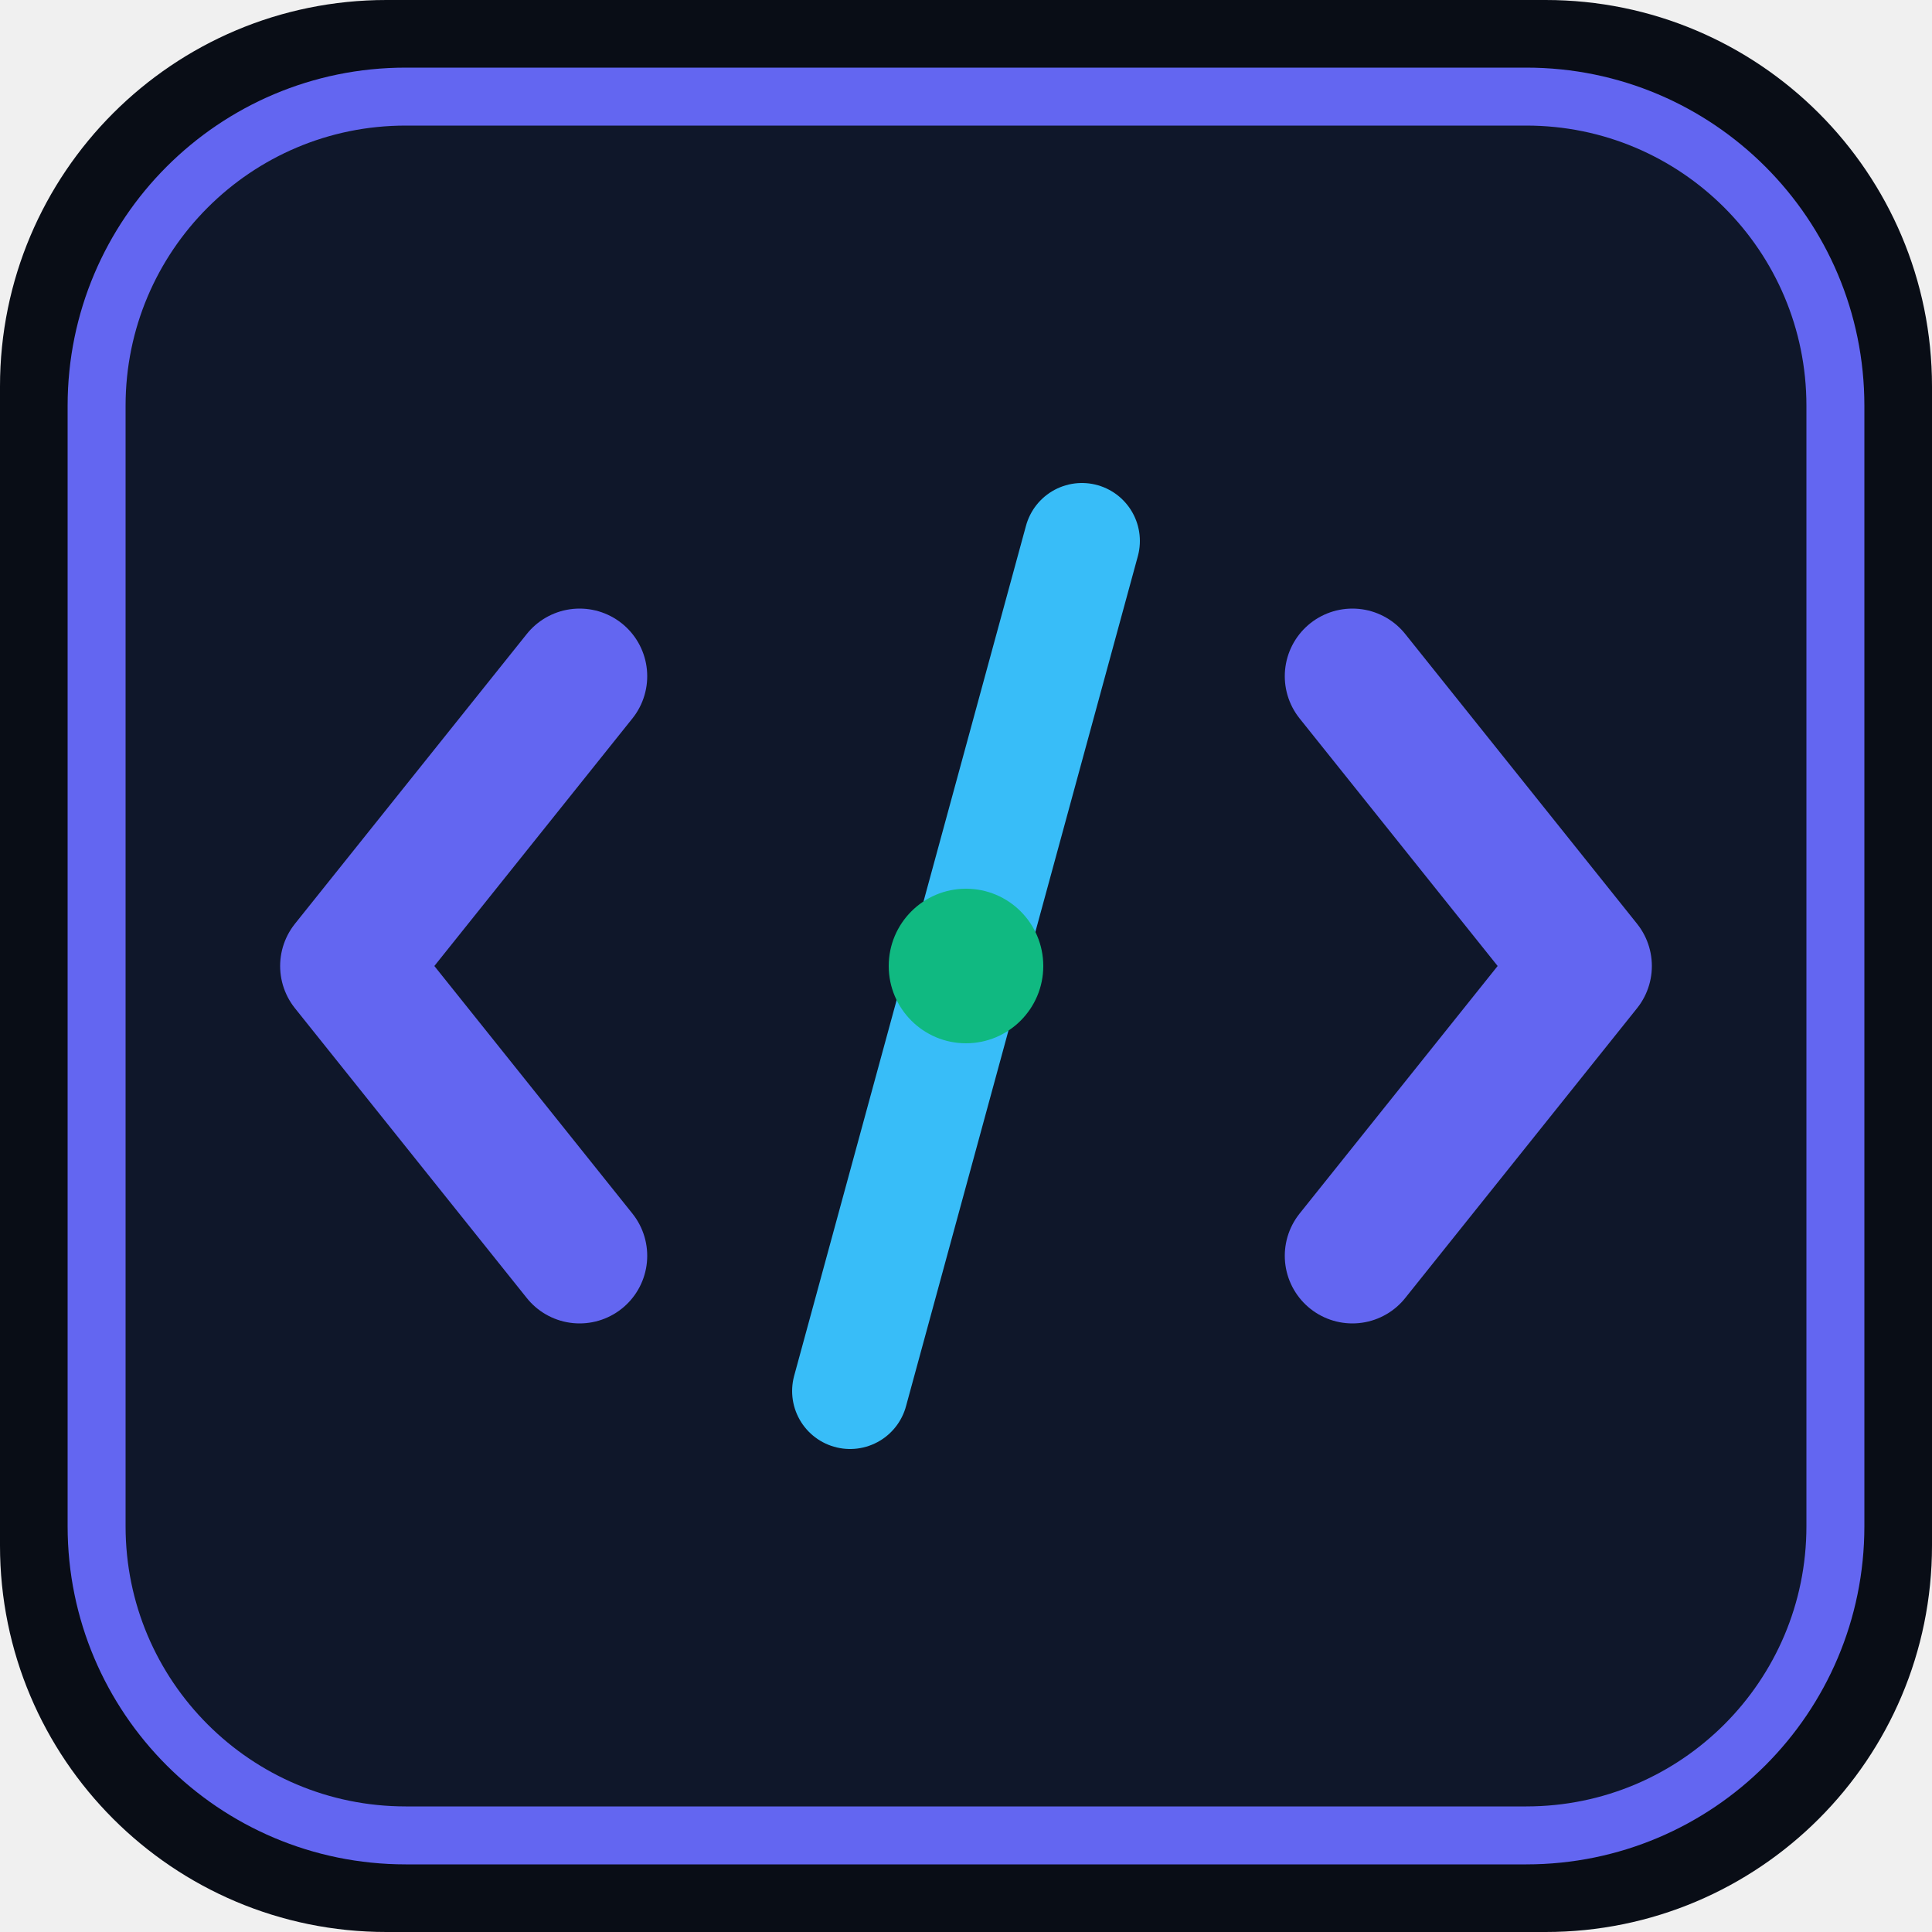
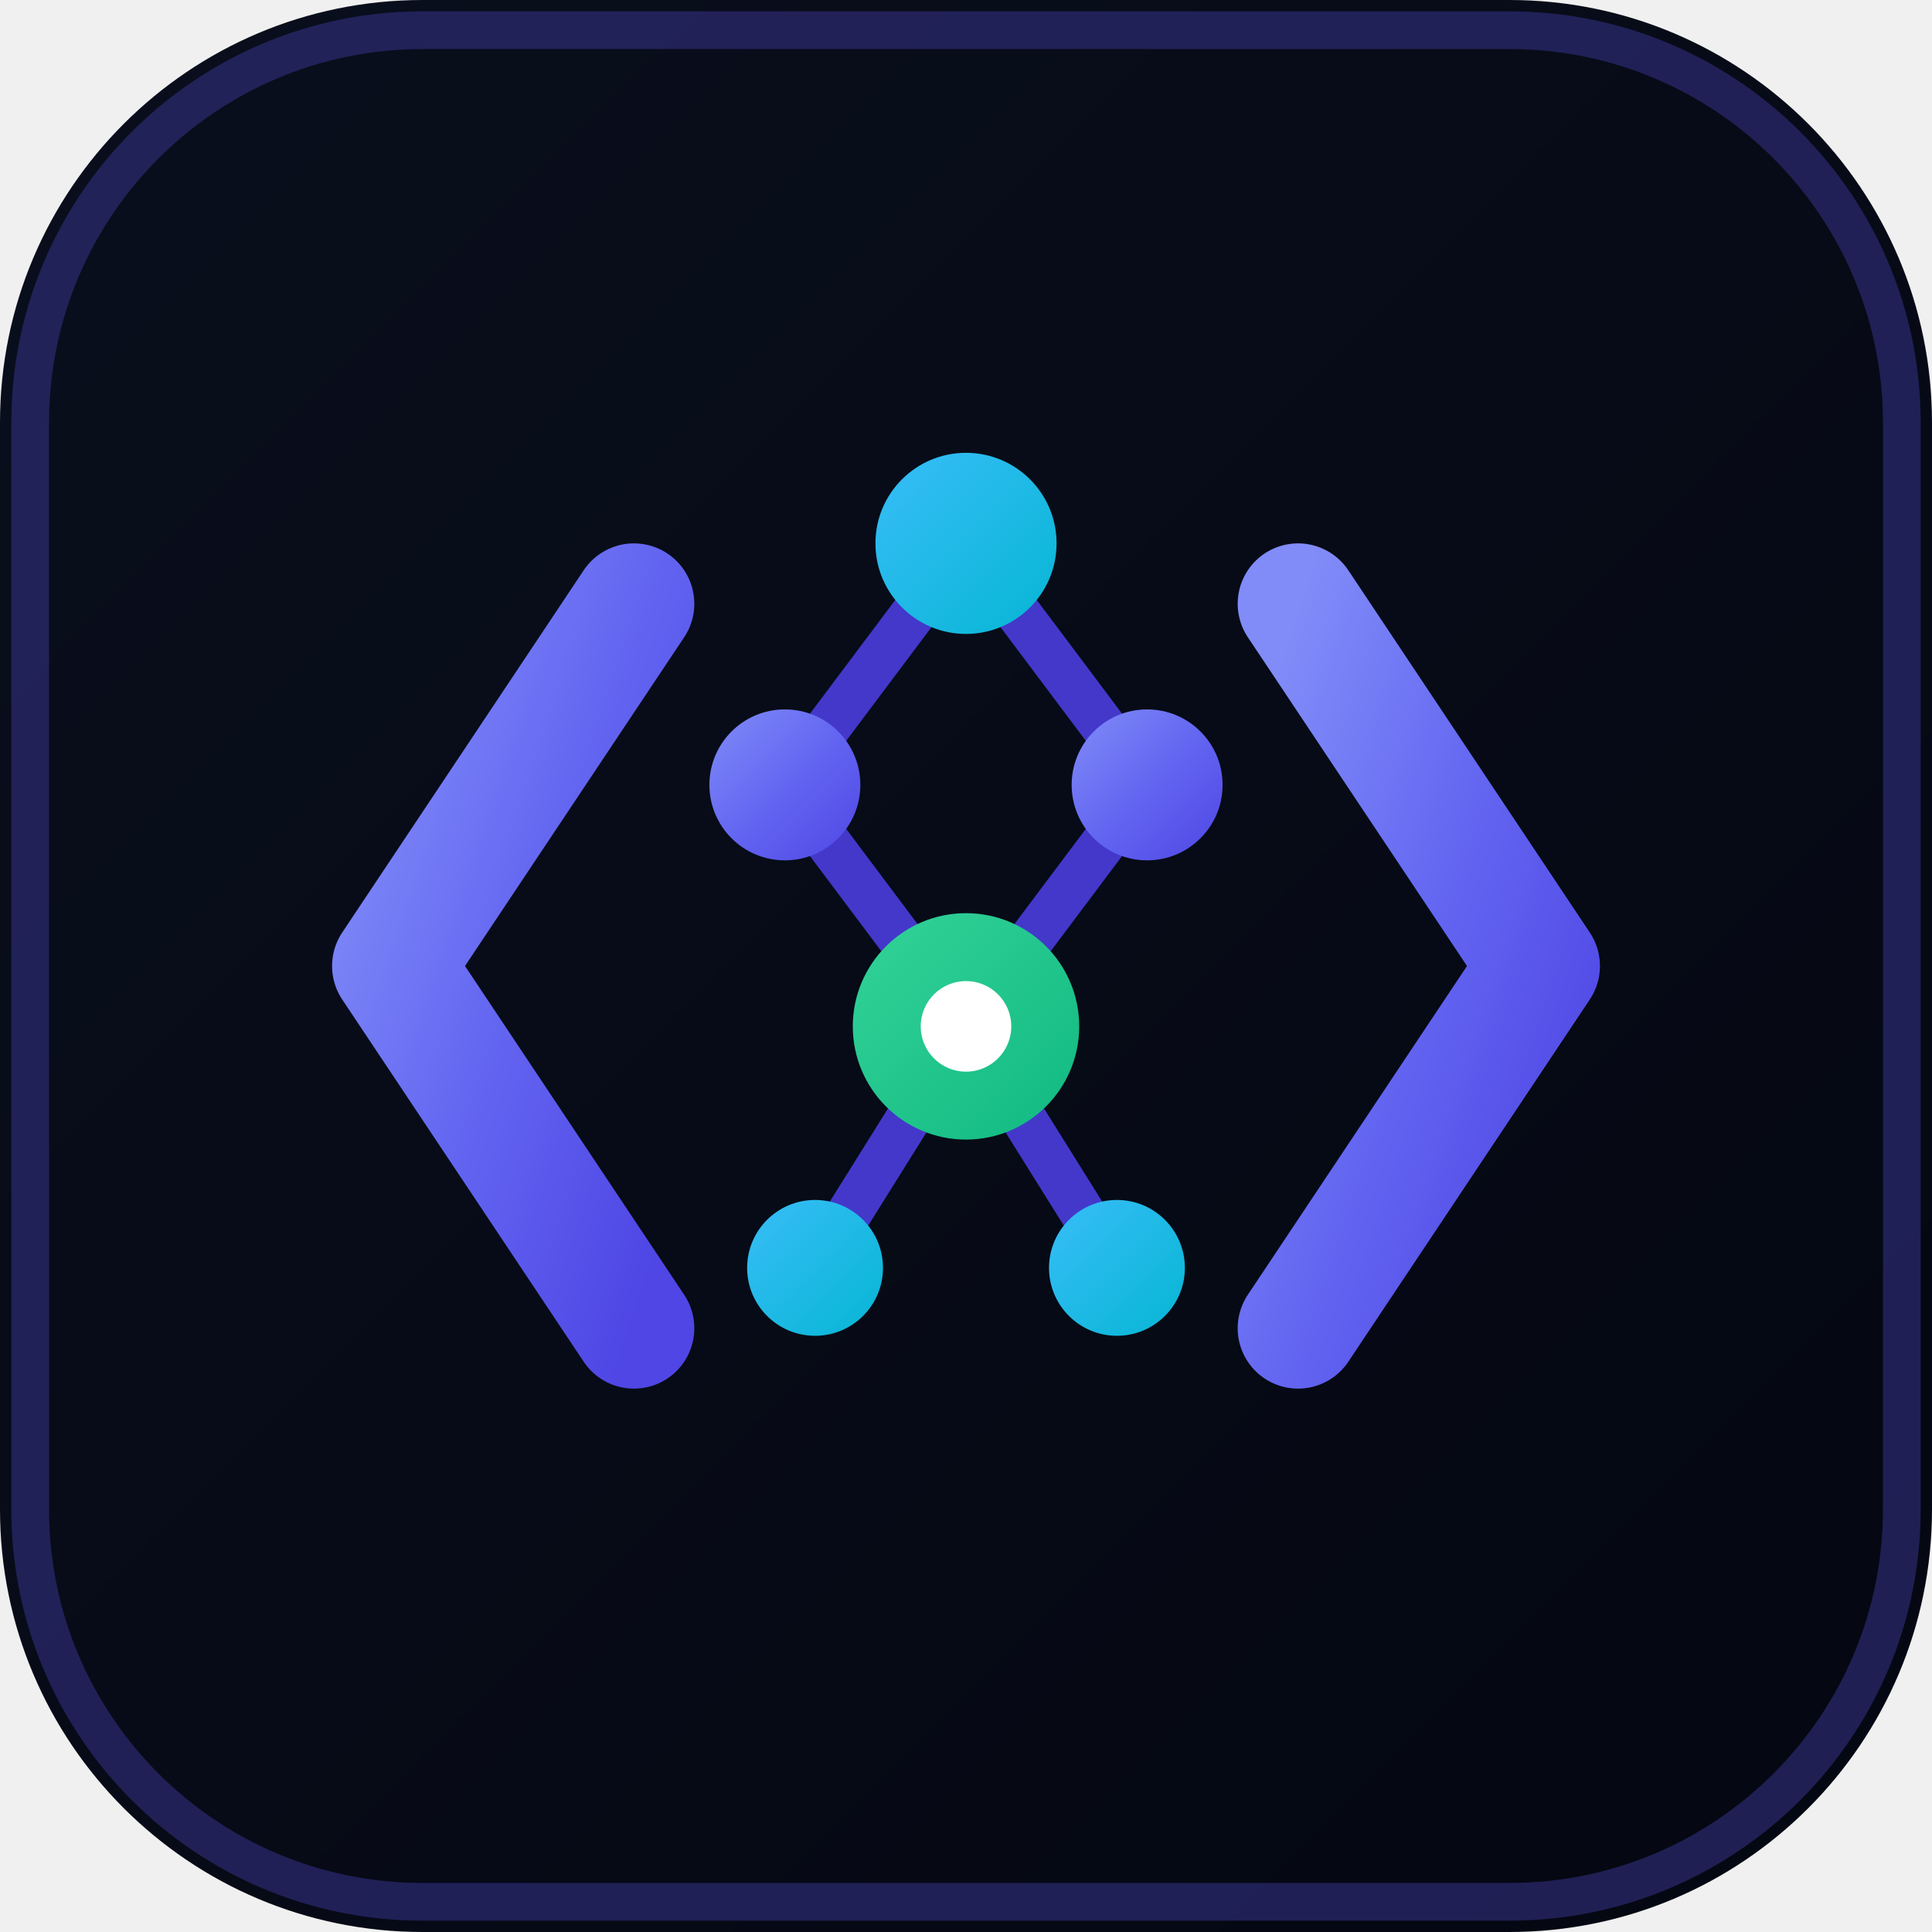
- <svg xmlns="http://www.w3.org/2000/svg" viewBox="0 0 100 100" width="100%" height="100%">
-   <rect width="100" height="100" rx="20" fill="#090d16" />
-   <rect x="5" y="5" width="90" height="90" rx="16" fill="#0f172a" stroke="#6366f1" stroke-width="3" />
-   <path d="M30 35 L18 50 L30 65" fill="none" stroke="#6366f1" stroke-width="7" stroke-linecap="round" stroke-linejoin="round" />
-   <path d="M70 35 L82 50 L70 65" fill="none" stroke="#6366f1" stroke-width="7" stroke-linecap="round" stroke-linejoin="round" />
-   <path d="M56 28 L44 72" fill="none" stroke="#38bdf8" stroke-width="6" stroke-linecap="round" />
-   <circle cx="50" cy="50" r="4" fill="#10b981" />
+ <svg xmlns="http://www.w3.org/2000/svg" viewBox="0 0 128 128" width="100%" height="100%">
+   <defs>
+     <linearGradient id="bgGrad" x1="0%" y1="0%" x2="100%" y2="100%">
+       <stop offset="0%" stop-color="#0a0f1d" />
+       <stop offset="100%" stop-color="#040711" />
+     </linearGradient>
+     <linearGradient id="primaryGrad" x1="0%" y1="0%" x2="100%" y2="100%">
+       <stop offset="0%" stop-color="#818cf8" />
+       <stop offset="50%" stop-color="#6366f1" />
+       <stop offset="100%" stop-color="#4f46e5" />
+     </linearGradient>
+     <linearGradient id="cyanGrad" x1="0%" y1="0%" x2="100%" y2="100%">
+       <stop offset="0%" stop-color="#38bdf8" />
+       <stop offset="100%" stop-color="#06b6d4" />
+     </linearGradient>
+     <linearGradient id="emeraldGrad" x1="0%" y1="0%" x2="100%" y2="100%">
+       <stop offset="0%" stop-color="#34d399" />
+       <stop offset="100%" stop-color="#10b981" />
+     </linearGradient>
+   </defs>
+   <rect width="128" height="128" rx="28" fill="url(#bgGrad)" />
+   <rect x="2" y="2" width="124" height="124" rx="26" fill="none" stroke="#312e81" stroke-width="2.5" opacity="0.6" />
+   <path d="M42 40 L26 64 L42 88" fill="none" stroke="url(#primaryGrad)" stroke-width="8" stroke-linecap="round" stroke-linejoin="round" />
+   <path d="M86 40 L102 64 L86 88" fill="none" stroke="url(#primaryGrad)" stroke-width="8" stroke-linecap="round" stroke-linejoin="round" />
+   <line x1="64" y1="36" x2="52" y2="52" stroke="#4338ca" stroke-width="3" stroke-linecap="round" />
+   <line x1="64" y1="36" x2="76" y2="52" stroke="#4338ca" stroke-width="3" stroke-linecap="round" />
+   <line x1="52" y1="52" x2="64" y2="68" stroke="#4338ca" stroke-width="3" stroke-linecap="round" />
+   <line x1="76" y1="52" x2="64" y2="68" stroke="#4338ca" stroke-width="3" stroke-linecap="round" />
+   <line x1="64" y1="68" x2="54" y2="84" stroke="#4338ca" stroke-width="3" stroke-linecap="round" />
+   <line x1="64" y1="68" x2="74" y2="84" stroke="#4338ca" stroke-width="3" stroke-linecap="round" />
+   <circle cx="64" cy="36" r="6" fill="url(#cyanGrad)" />
+   <circle cx="52" cy="52" r="5" fill="url(#primaryGrad)" />
+   <circle cx="76" cy="52" r="5" fill="url(#primaryGrad)" />
+   <circle cx="64" cy="68" r="7.5" fill="url(#emeraldGrad)" />
+   <circle cx="54" cy="84" r="4.5" fill="url(#cyanGrad)" />
+   <circle cx="74" cy="84" r="4.5" fill="url(#cyanGrad)" />
+   <circle cx="64" cy="68" r="3" fill="#ffffff" />
</svg>
